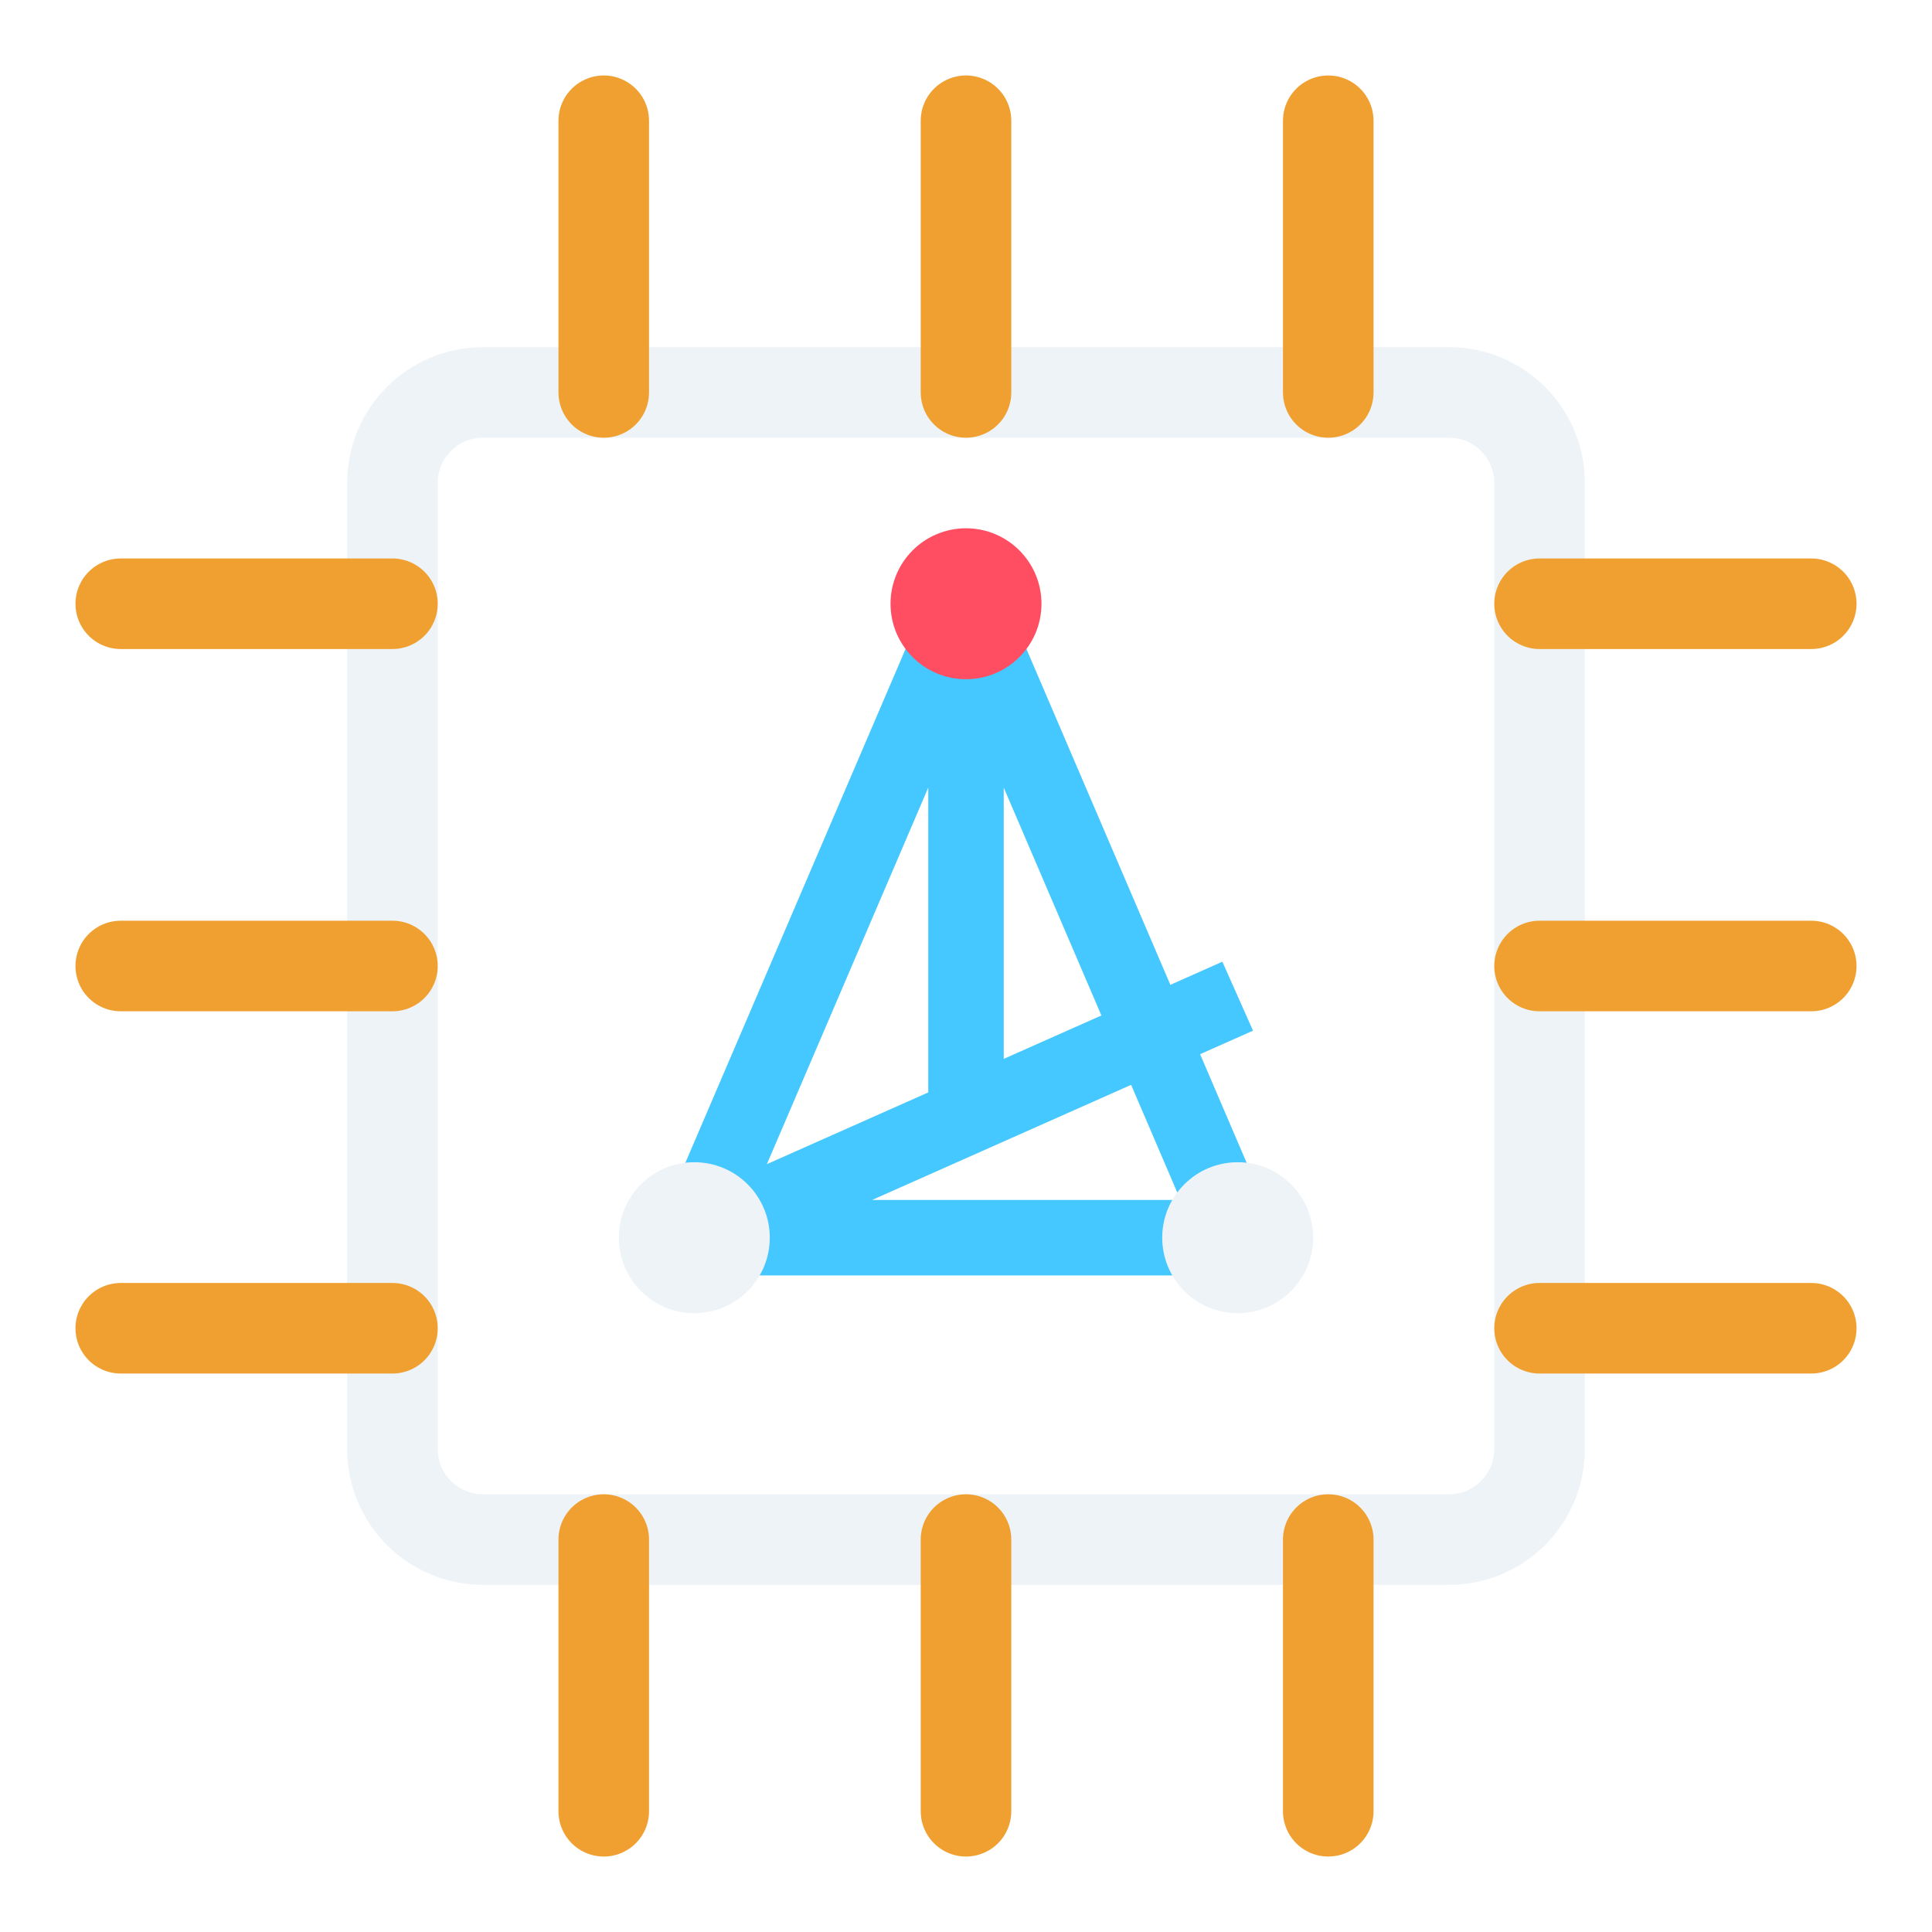
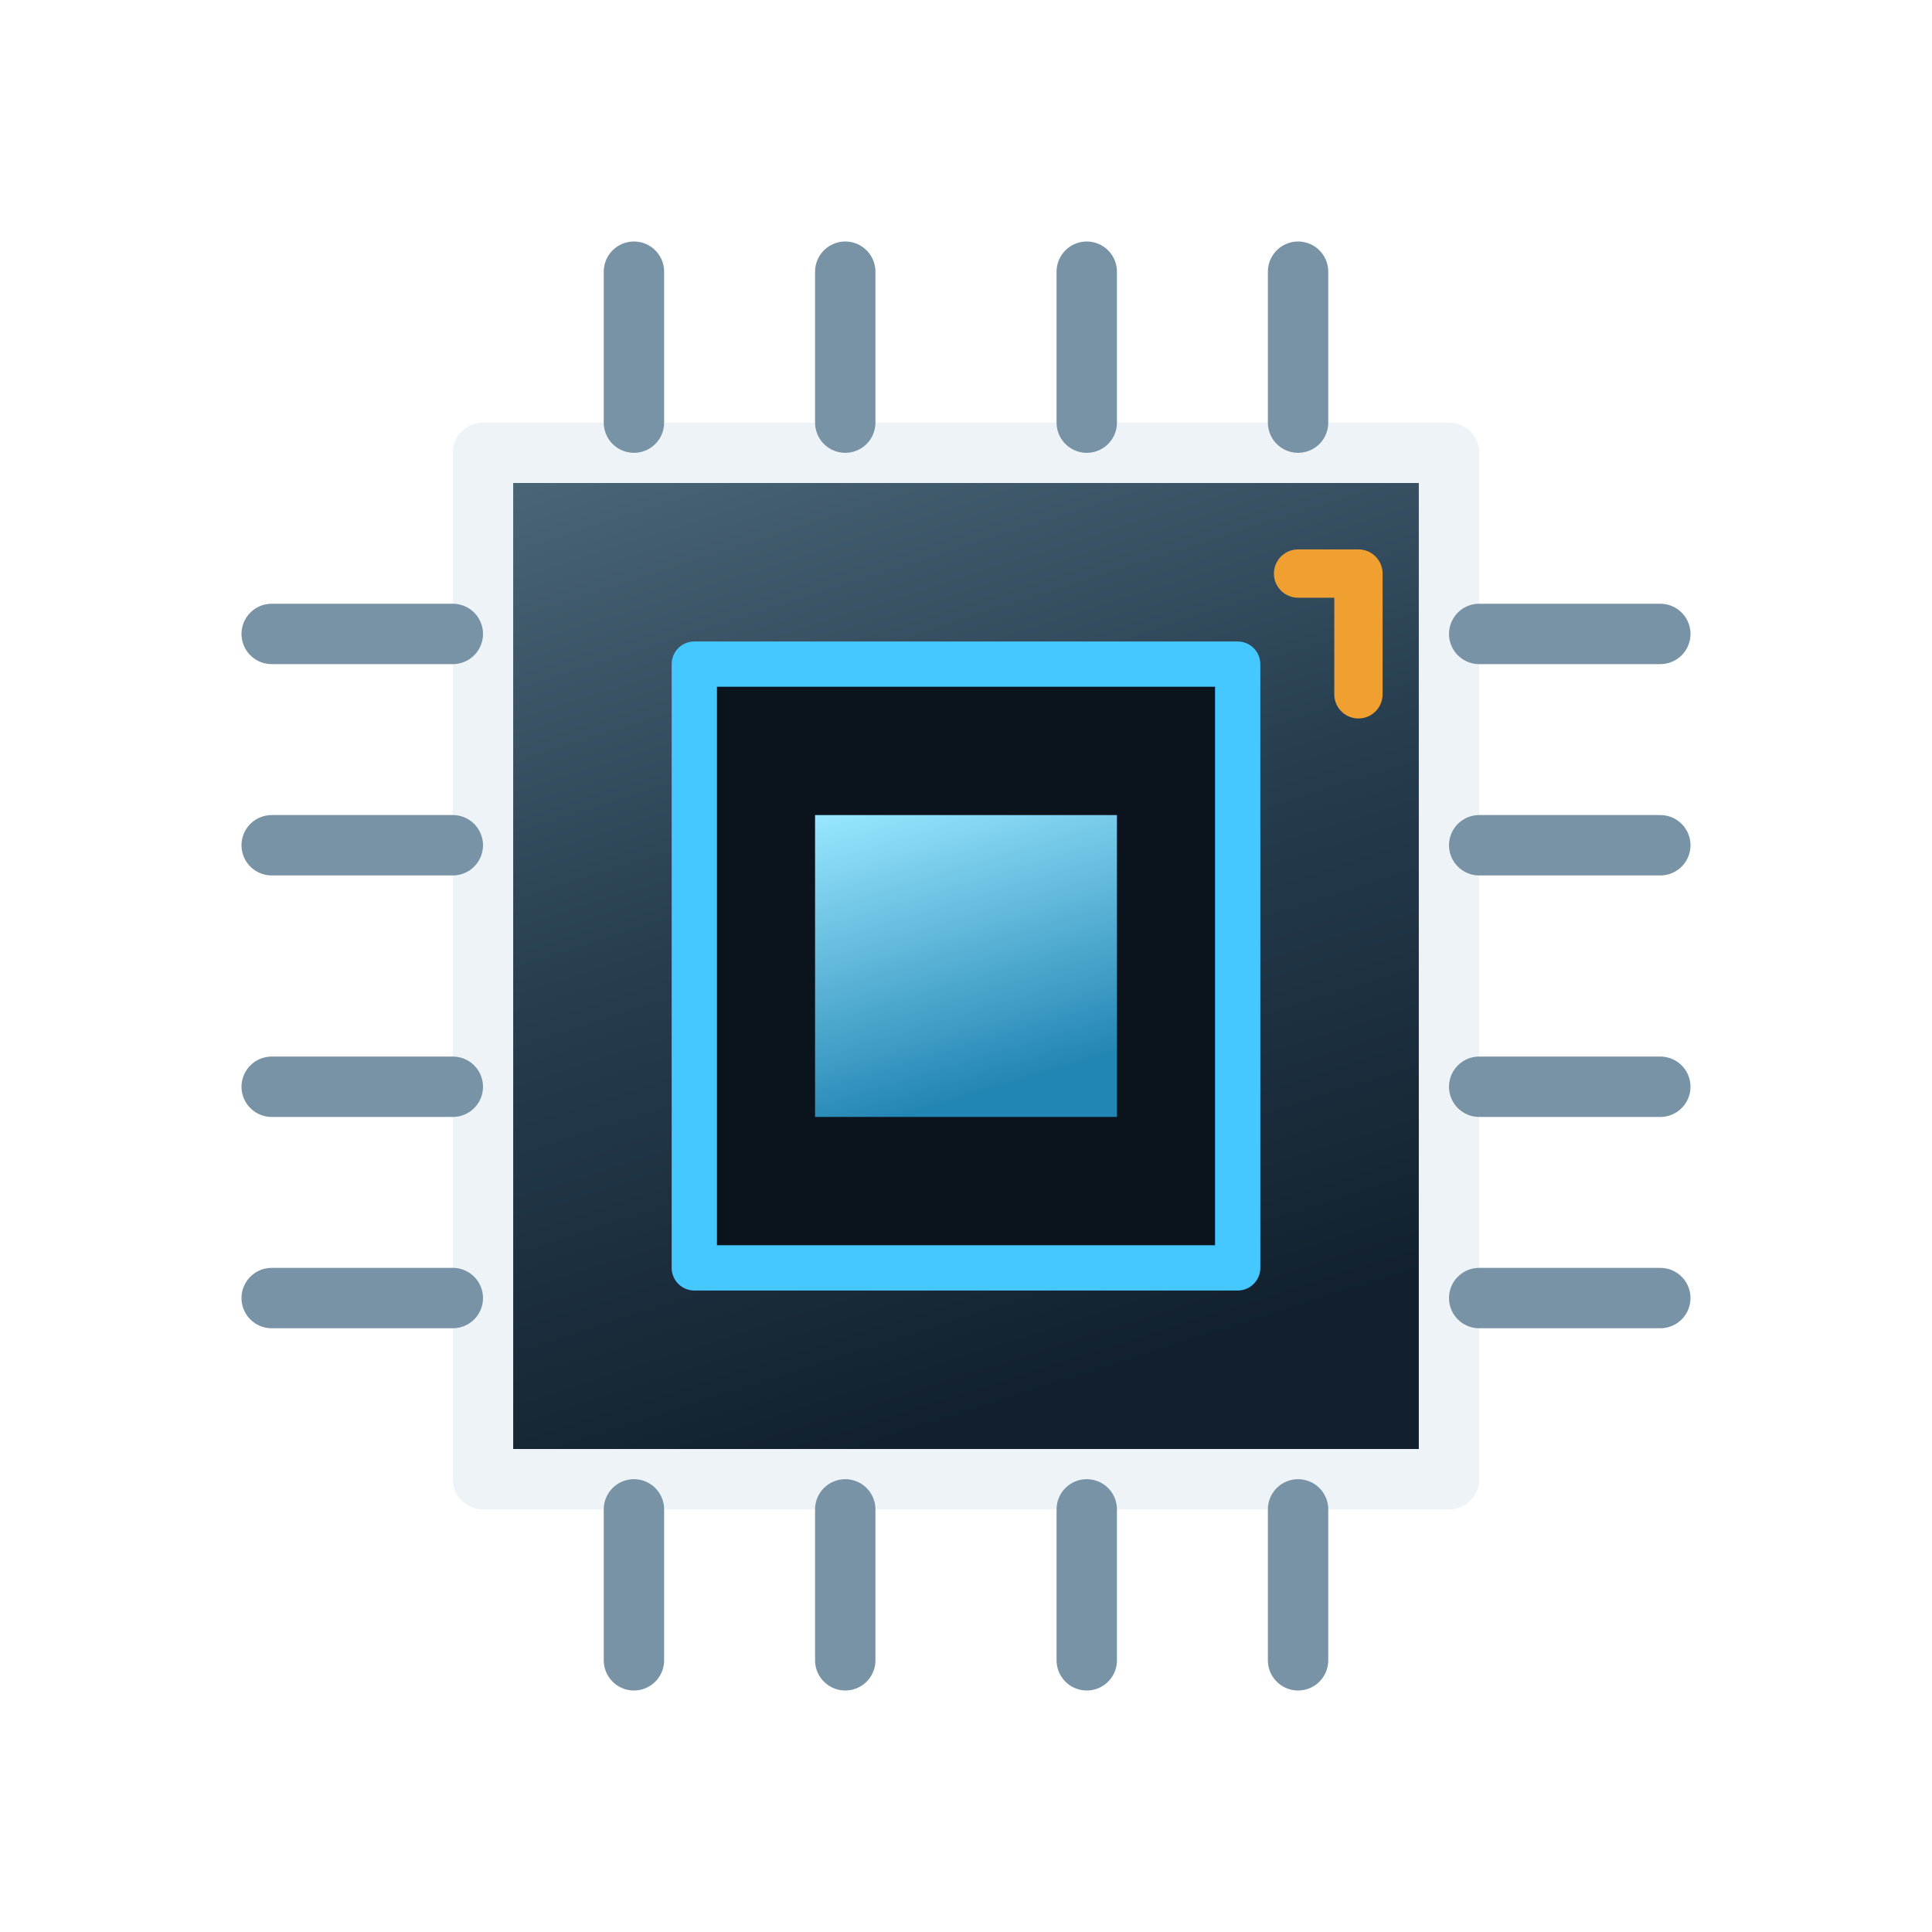
- <svg xmlns="http://www.w3.org/2000/svg" viewBox="0 0 64 64" role="img" aria-label="GPU rendering">
-   <rect x="13" y="13" width="38" height="38" rx="3" fill="none" stroke="#edf3f7" stroke-width="3" />
-   <path d="M20 4v9m12-9v9m12-9v9M20 51v9m12-9v9m12-9v9M4 20h9m-9 12h9m-9 12h9m38-24h9m-9 12h9m-9 12h9" stroke="#f0a030" stroke-width="3" stroke-linecap="round" />
-   <path d="m23 41 9-21 9 21Zm0 0 18-8m-9-13v17" fill="none" stroke="#45c7ff" stroke-width="2.5" stroke-linejoin="round" />
-   <circle cx="32" cy="20" r="2.5" fill="#ff4d62" />
-   <circle cx="23" cy="41" r="2.5" fill="#edf3f7" />
-   <circle cx="41" cy="41" r="2.5" fill="#edf3f7" />
+ <svg xmlns="http://www.w3.org/2000/svg" viewBox="0 0 64 64" role="img" aria-label="Graphics processor and renderer">
+   <defs>
+     <linearGradient id="steel" x2=".3" y2="1">
+       <stop stop-color="#4d687b" />
+       <stop offset=".5" stop-color="#263e50" />
+       <stop offset="1" stop-color="#12202d" />
+     </linearGradient>
+     <linearGradient id="cyan" x2=".3" y2="1">
+       <stop stop-color="#99e7ff" />
+       <stop offset="1" stop-color="#2385b3" />
+     </linearGradient>
+     <linearGradient id="amber" x2=".2" y2="1">
+       <stop stop-color="#ffda88" />
+       <stop offset="1" stop-color="#dc881c" />
+     </linearGradient>
+     <linearGradient id="red" x2=".3" y2="1">
+       <stop stop-color="#ff9eaa" />
+       <stop offset="1" stop-color="#c9304c" />
+     </linearGradient>
+   </defs>
+   <g stroke-linecap="round" stroke-linejoin="round">
+     <path d="M16 15H48V49H16Z" fill="url(#steel)" stroke="#edf3f7" stroke-width="2" />
+     <path d="M23 22H41V42H23Z" fill="#0b131c" stroke="#45c7ff" stroke-width="1.5" />
+     <path d="M27 27H37V37H27Z" fill="url(#cyan)" stroke="none" stroke-width="2" />
+     <path d="M21 9V14M21 50V55M9 21H15M49 21H55" fill="none" stroke="#7893a5" stroke-width="2" />
+     <path d="M28 9V14M28 50V55M9 28H15M49 28H55" fill="none" stroke="#7893a5" stroke-width="2" />
+     <path d="M36 9V14M36 50V55M9 36H15M49 36H55" fill="none" stroke="#7893a5" stroke-width="2" />
+     <path d="M43 9V14M43 50V55M9 43H15M49 43H55" fill="none" stroke="#7893a5" stroke-width="2" />
+     <path d="M43 19H45V23" fill="none" stroke="#f0a030" stroke-width="1.6" />
+   </g>
</svg>
